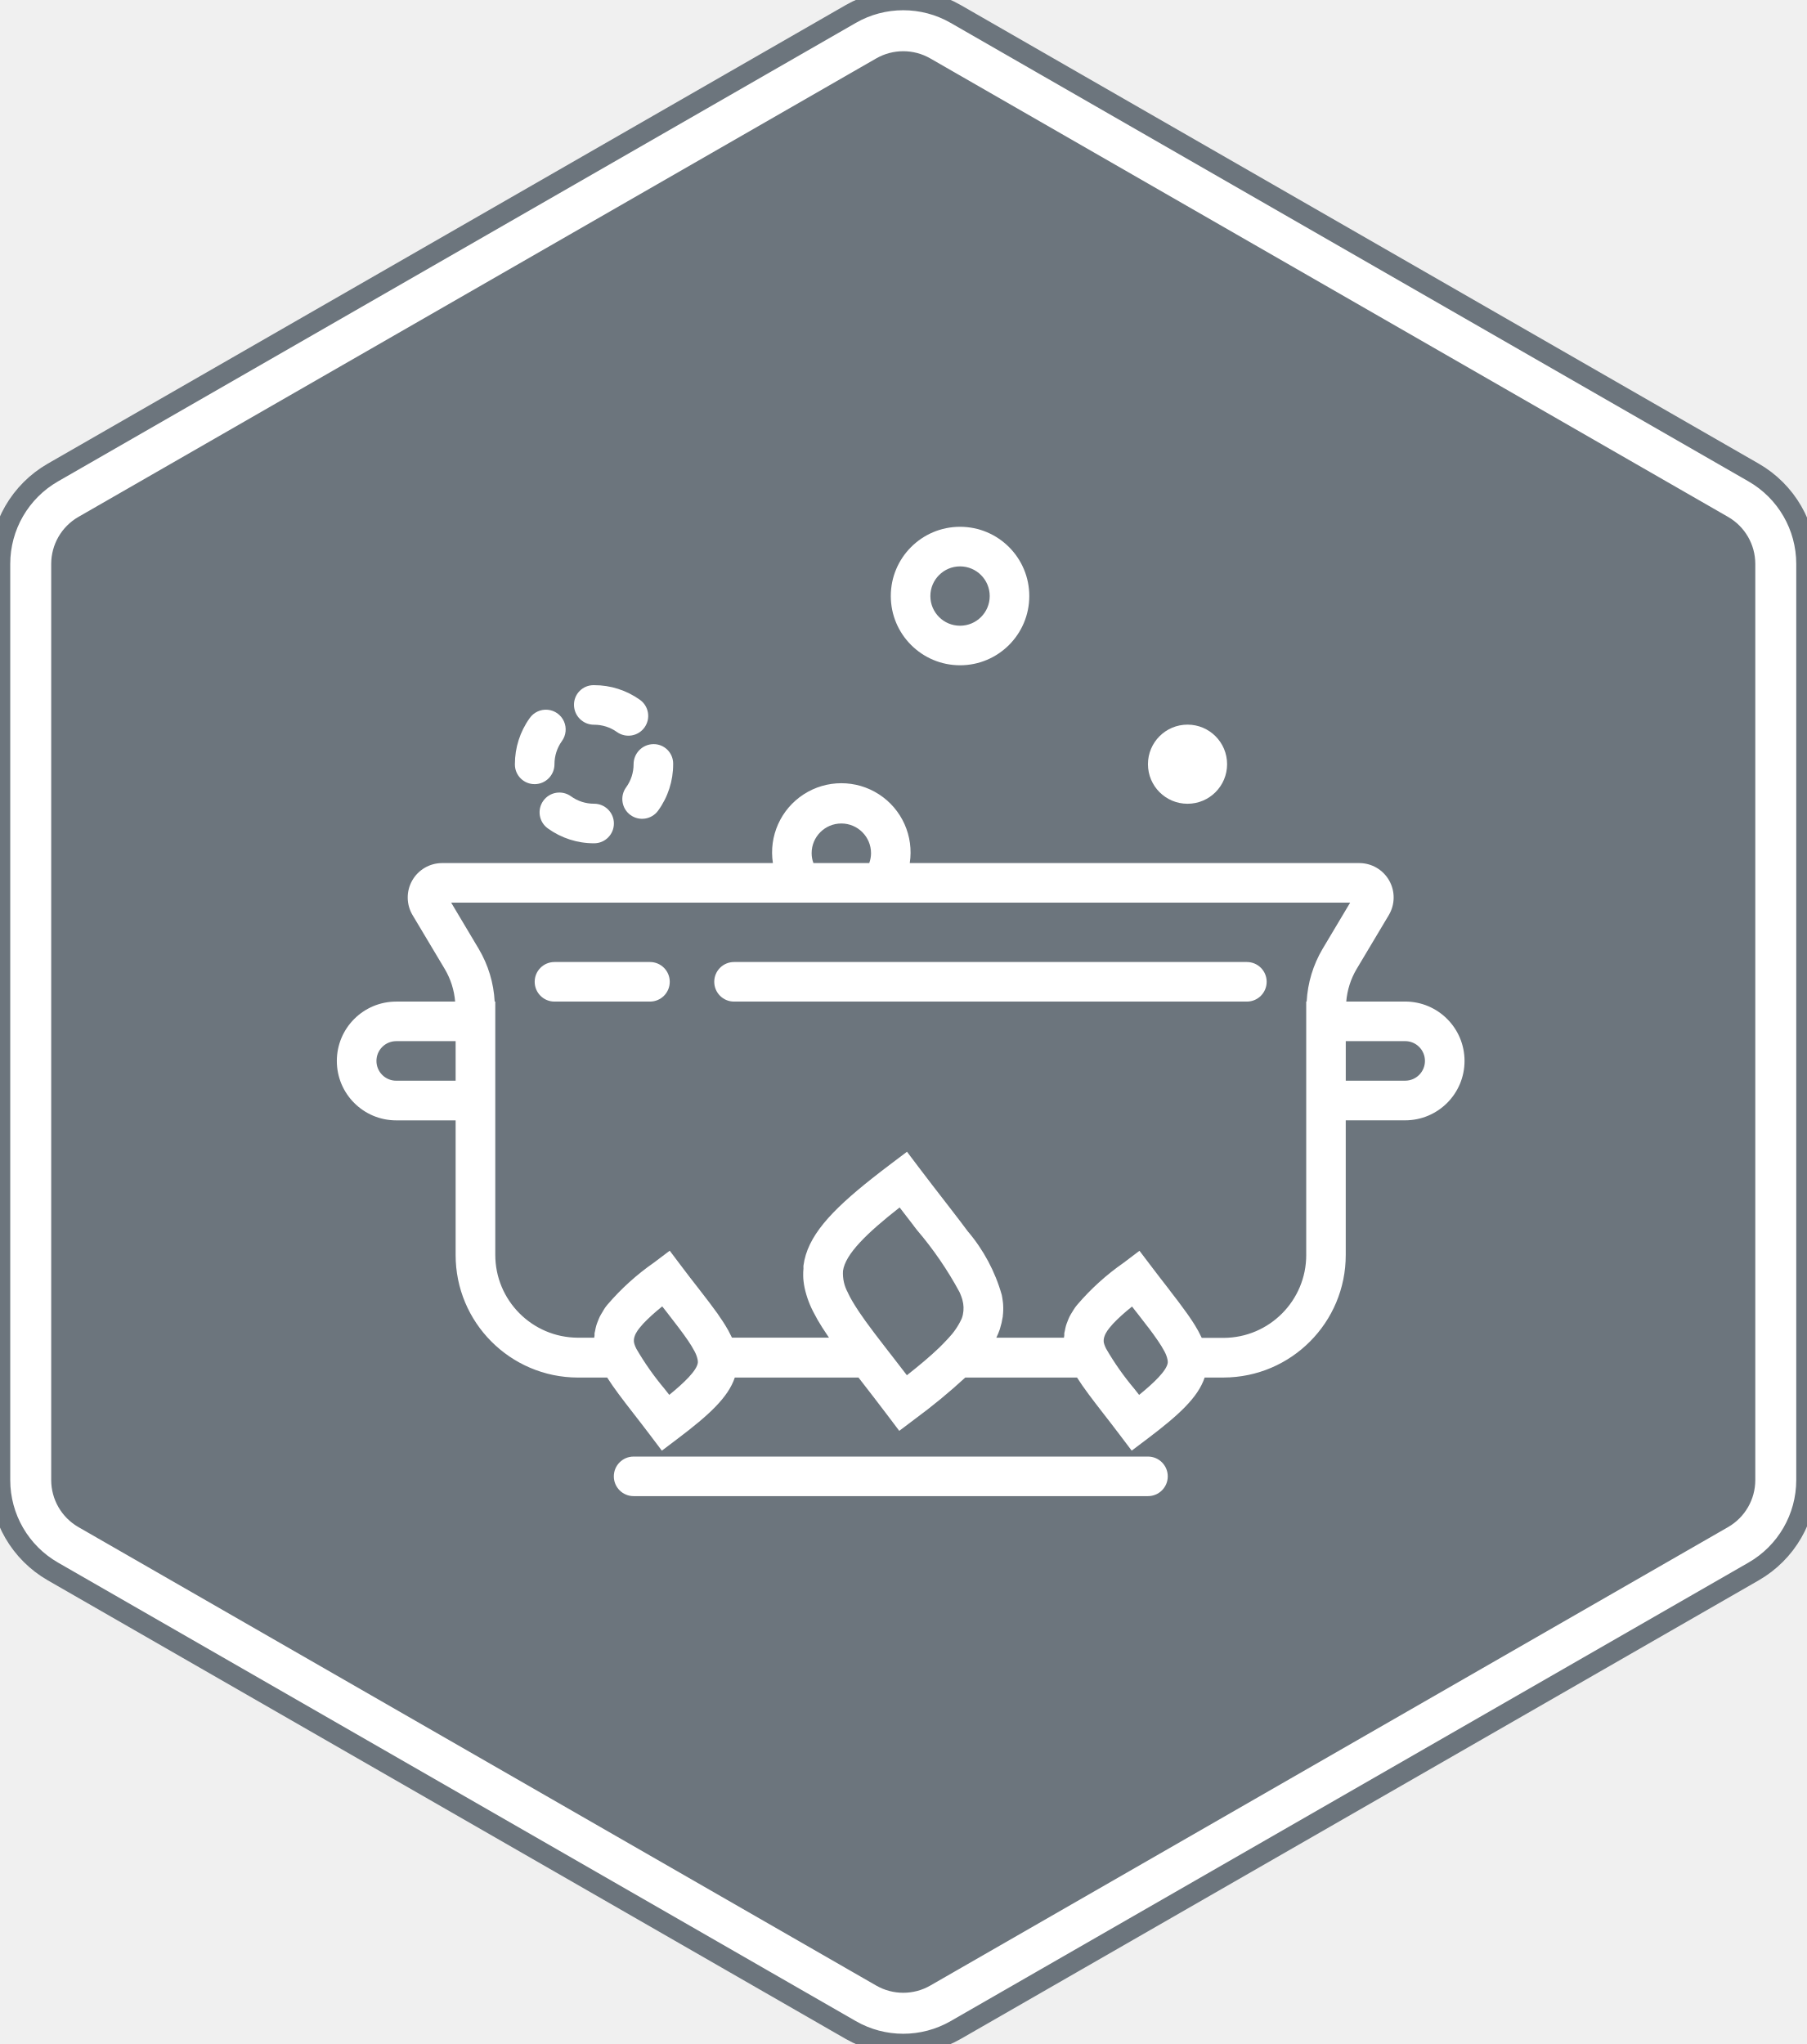
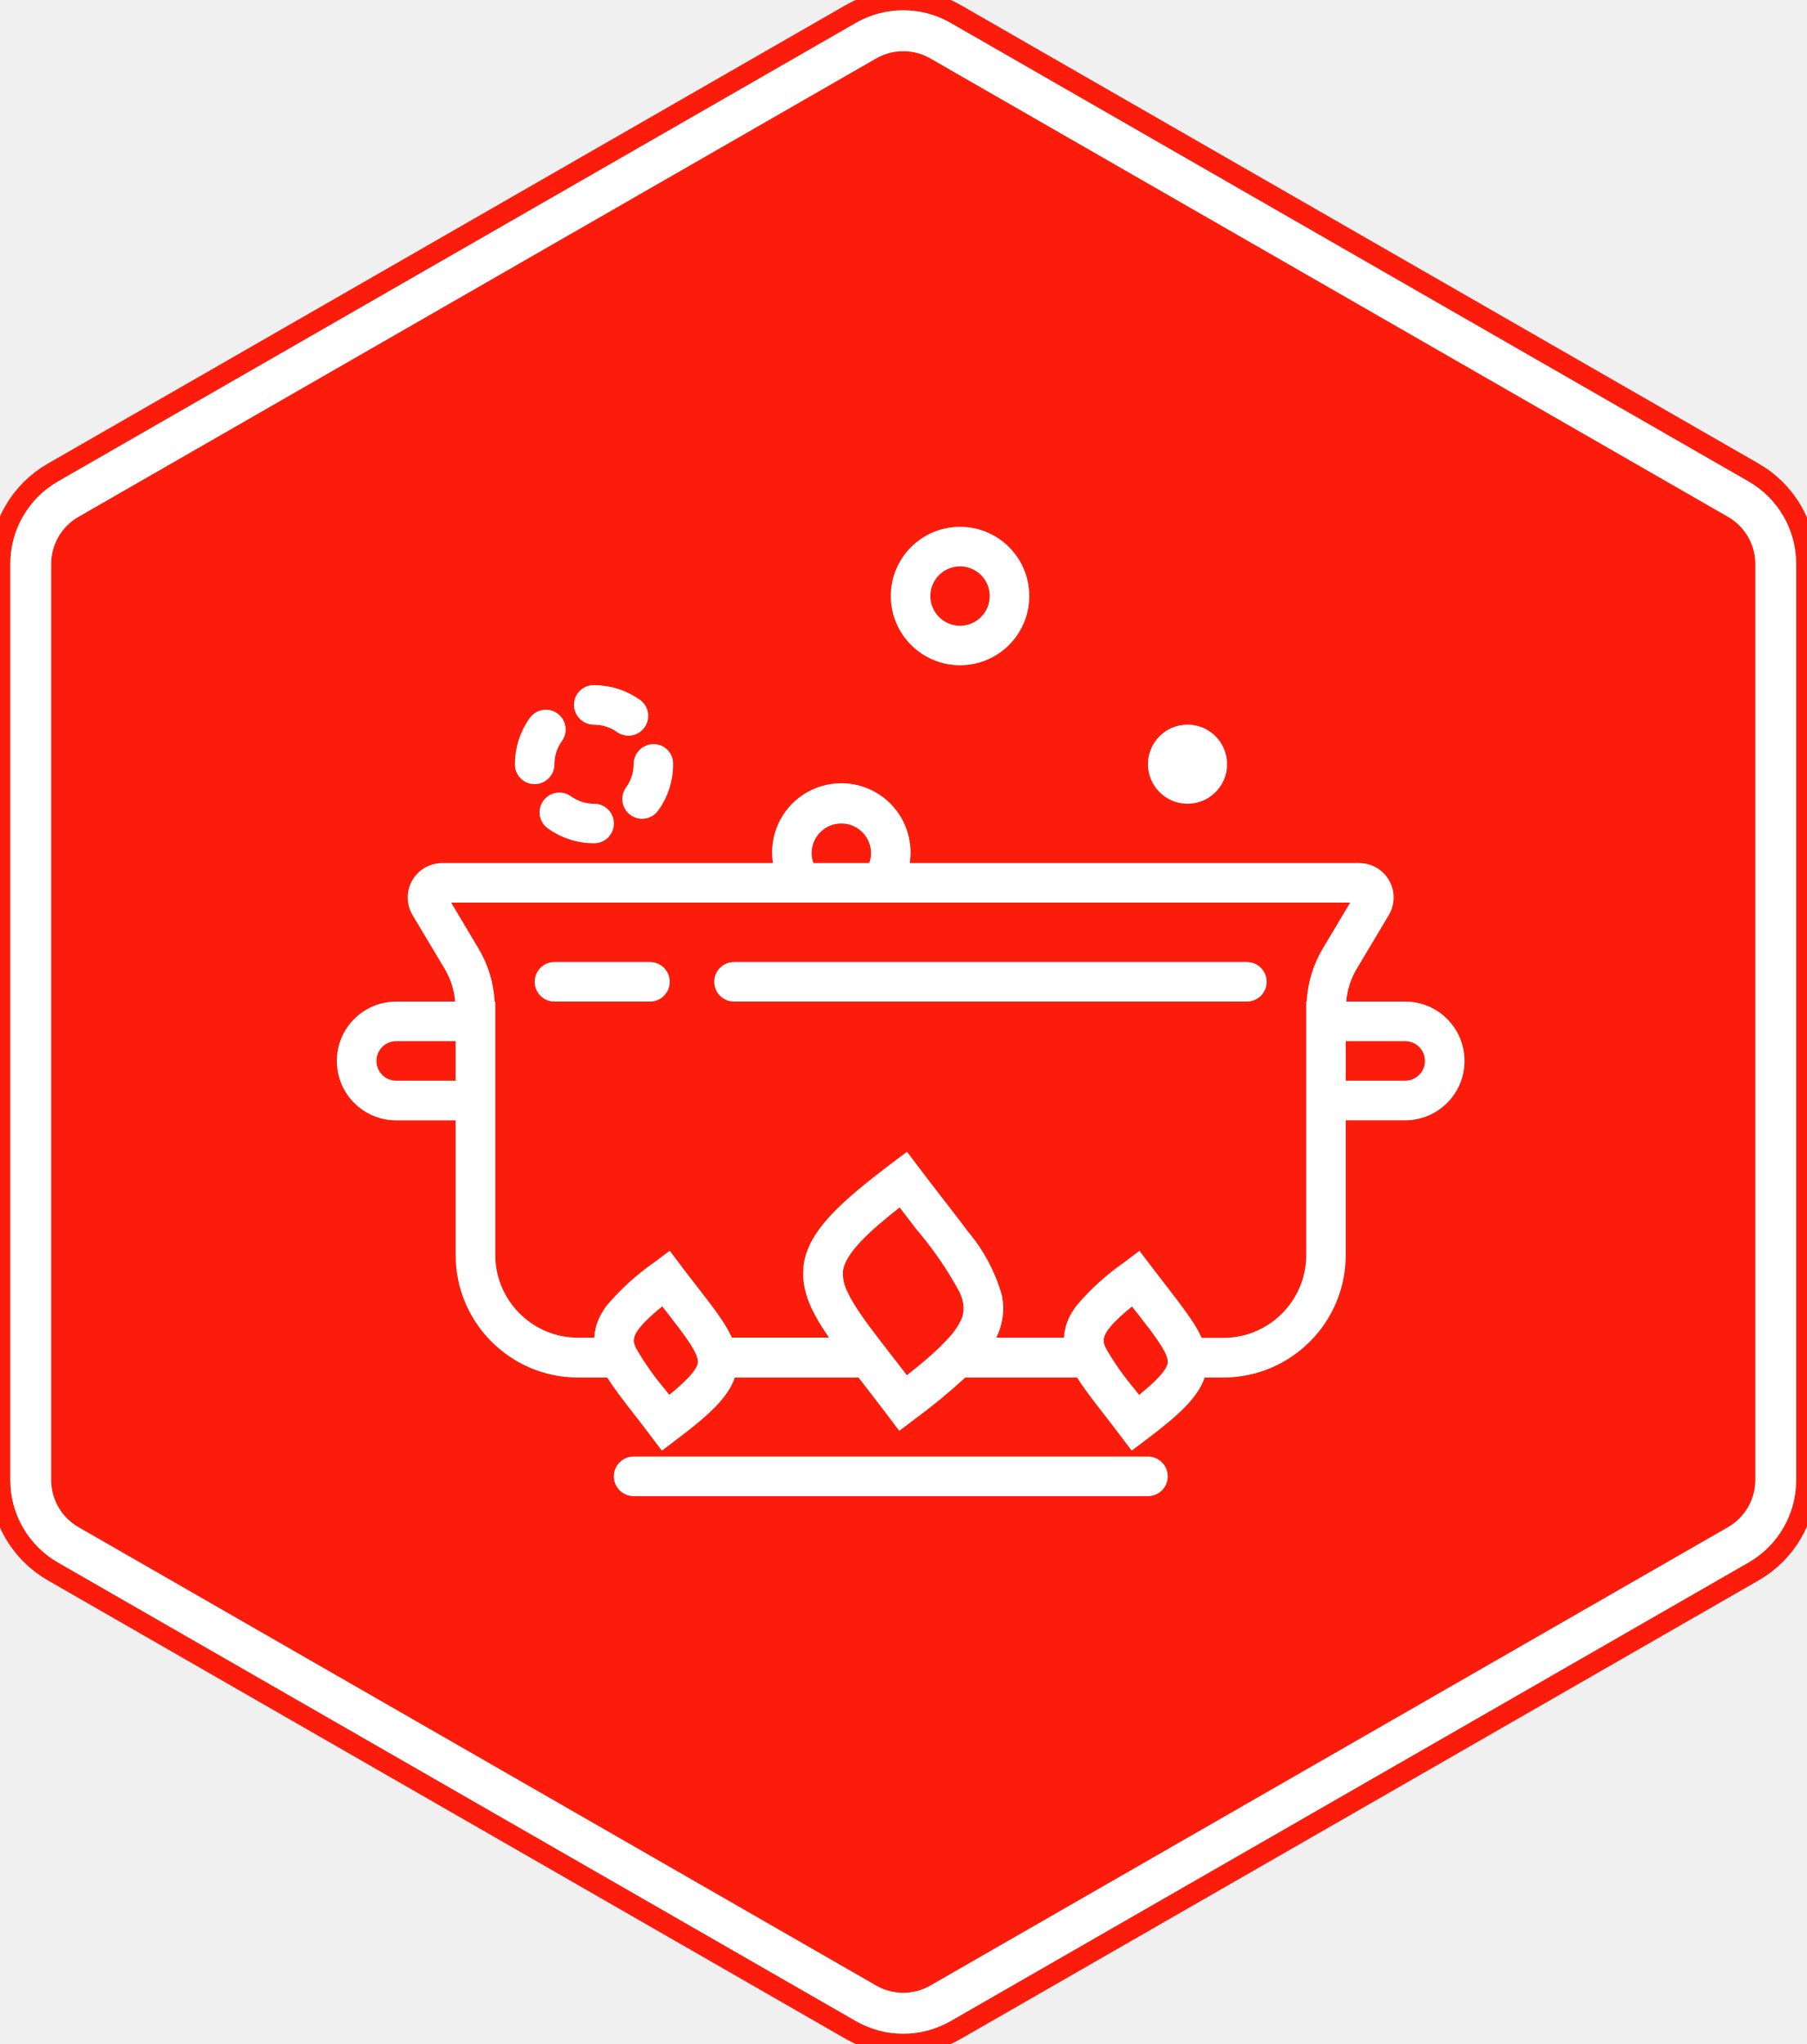
<svg xmlns="http://www.w3.org/2000/svg" width="88.202" height="99.804">
  <g data-name="Grupo 1027">
-     <g data-name="Trazado 1386" fill="#6c757d" stroke="#6c757d">
+     <g data-name="Trazado 1386" fill="#fb1c0b" stroke="#fb1c0b">
      <path d="M1.5 72.27V27.533c0-1.3.7-2.511 1.828-3.16L42.285 1.985a3.657 3.657 0 013.632 0l38.956 22.388a3.654 3.654 0 011.829 3.16V72.27c0 1.301-.7 2.512-1.829 3.16L45.917 97.82a3.657 3.657 0 01-3.632 0L3.328 75.43A3.654 3.654 0 011.5 72.27z" />
      <path d="M85.202 27.533a2.15 2.15 0 00-1.076-1.859L45.17 3.285a2.152 2.152 0 00-2.138 0L4.076 25.674A2.15 2.15 0 003 27.534V72.27a2.15 2.15 0 001.076 1.86l38.956 22.388c.66.38 1.478.38 2.138 0L84.126 74.13a2.15 2.15 0 001.076-1.86V27.533m3 0V72.27a5.145 5.145 0 01-2.581 4.46L46.664 99.12a5.145 5.145 0 01-5.127 0L2.581 76.73A5.145 5.145 0 010 72.27V27.533c0-1.841.984-3.542 2.581-4.46L41.537.684a5.145 5.145 0 015.127 0l38.957 22.389a5.145 5.145 0 012.581 4.46z" fill="#fff" />
    </g>
    <g fill="#fff">
      <path data-name="Trazado 1614" d="M68.606 48.903h-2.875a3.712 3.712 0 01.5-1.578l1.576-2.641a1.68 1.68 0 00-1.439-2.542H44.419a3.381 3.381 0 10-6.682 0H21.581a1.681 1.681 0 00-1.435 2.545l1.576 2.639a3.709 3.709 0 01.5 1.579h-2.876a2.9 2.9 0 100 5.8h2.9v6.568a5.983 5.983 0 005.962 5.99h1.438c.324.512.752 1.069 1.27 1.736.25.322.524.674.817 1.062l.582.771.771-.583c1.526-1.153 2.466-2.015 2.791-2.987h6.039l.14.181c.387.5.813 1.047 1.268 1.651l.582.771.771-.582a28.894 28.894 0 002.453-2.021h5.456c.323.512.752 1.069 1.269 1.736.25.321.523.673.817 1.062l.583.771.771-.582c1.527-1.153 2.467-2.015 2.791-2.987h.929a5.982 5.982 0 005.96-5.99v-6.569h2.9a2.9 2.9 0 000-5.8zm-28.978-7.244a1.45 1.45 0 112.9 0 1.4 1.4 0 01-.087.483h-2.726a1.391 1.391 0 01-.087-.483zm-20.282 11.11a.966.966 0 110-1.932h2.9v1.932zm13.335 15.344l-.236-.3a13.767 13.767 0 01-1.374-1.954 1.91 1.91 0 01-.057-.123 1.235 1.235 0 01-.055-.168.6.6 0 01.026-.317.834.834 0 01.064-.149 1.4 1.4 0 01.084-.138 2.924 2.924 0 01.212-.263c.021-.024.036-.044.059-.069.121-.128.258-.261.409-.4s.32-.281.52-.444l.236.3c.4.518.76.98 1.027 1.374a5.1 5.1 0 01.315.519l.014.027a1.412 1.412 0 01.138.387.53.53 0 01.009.146c-.053.387-.679.984-1.392 1.565zm11.929-8.261l.164.211a17.386 17.386 0 012.076 3.03l.03.069a2.469 2.469 0 01.1.274c0 .011.006.023.009.034a1.5 1.5 0 01.024.718c-.012.045-.019.089-.036.134l-.027.074a3.538 3.538 0 01-.656.958c-.077.083-.157.168-.244.257l-.2.2c-.43.413-.96.859-1.571 1.339l-.694-.9-.212-.272-.217-.281-.384-.5-.1-.132c-.11-.146-.215-.286-.315-.424l-.115-.158q-.145-.2-.272-.39c-.028-.04-.053-.08-.08-.12a9.707 9.707 0 01-.282-.452 4.26 4.26 0 01-.2-.378l-.01-.025a1.946 1.946 0 01-.239-1.061c.11-.821 1.163-1.844 2.765-3.1.242.317.474.615.693.9zm11.01 8.261l-.236-.3a13.586 13.586 0 01-1.379-1.962l-.05-.109a1.155 1.155 0 01-.063-.193.612.612 0 01.031-.29.834.834 0 01.066-.155c.024-.042.05-.088.082-.135a2.78 2.78 0 01.213-.265c.021-.023.034-.042.058-.068.121-.129.259-.262.41-.4s.32-.28.52-.441l.137.177.1.126.082.105c.145.187.284.367.415.539l.08.1c.161.215.307.414.433.6l.026.038a5.059 5.059 0 01.306.5l.018.035a1.391 1.391 0 01.137.384.533.533 0 01.009.146c-.055.385-.681.982-1.395 1.563zm8.157-6.845a4.049 4.049 0 01-4.03 4.058h-1.071c-.008-.018-.02-.037-.028-.054a5.323 5.323 0 00-.303-.558 10.202 10.202 0 00-.274-.418c-.033-.047-.066-.1-.1-.144a22.55 22.55 0 00-.344-.469l-.1-.136-.343-.446-.15-.2c-.25-.321-.523-.672-.816-1.06l-.583-.768-.771.583a11.987 11.987 0 00-2.263 2.047c-.039.052-.086.1-.121.155-.047.067-.084.136-.126.2s-.095.153-.134.23-.064.149-.094.223-.057.142-.078.214a2.354 2.354 0 00-.056.249c-.008.04-.021.079-.027.118s0 .068 0 .1-.016.082-.018.125h-3.301a3.657 3.657 0 00.168-.406c.008-.024.012-.048.02-.071a3.173 3.173 0 00.116-.5c0-.016.009-.031.011-.047s0-.021 0-.032a2.991 2.991 0 00.018-.545c0-.057-.011-.114-.017-.171a4.057 4.057 0 00-.05-.313 8.271 8.271 0 00-1.665-3.115 33.147 33.147 0 00-.359-.478c-.095-.124-.194-.255-.294-.383s-.213-.276-.321-.417l-.14-.181c-.387-.5-.812-1.047-1.268-1.651l-.581-.77-.771.582q-.49.369-.926.714c-2.031 1.608-3.17 2.84-3.358 4.263-.006.046 0 .092 0 .138a3.084 3.084 0 00-.013.378c0 .079.008.158.016.238a3.343 3.343 0 00.055.343 4.732 4.732 0 00.483 1.275c.047.09.095.181.147.273a11.795 11.795 0 00.466.736c.031.046.059.091.092.137h-4.736c-.01-.022-.025-.046-.036-.068a4.944 4.944 0 00-.302-.552 7.663 7.663 0 00-.265-.4 4.883 4.883 0 01-.1-.15c-.114-.16-.238-.328-.369-.5l-.057-.076c-.16-.21-.329-.43-.512-.665l-.084-.108c-.229-.295-.469-.6-.733-.954l-.582-.772-.771.582a12.031 12.031 0 00-2.265 2.048c-.04.051-.085.1-.121.155-.047.068-.085.137-.126.207s-.095.152-.132.228-.064.149-.094.224-.056.142-.077.213a2.462 2.462 0 00-.056.249c-.008.039-.021.078-.027.118s0 .068 0 .1a1.233 1.233 0 00-.018.124h-.8a4.048 4.048 0 01-4.03-4.058V48.903h-.03a5.623 5.623 0 00-.776-2.568l-1.348-2.262h43.894l-1.349 2.262a5.646 5.646 0 00-.775 2.567h-.022v12.363zm4.83-8.5h-2.9v-1.932h2.9a.966.966 0 010 1.932zm0 0" />
      <path data-name="Trazado 1615" d="M46.874 32.484a3.381 3.381 0 10-3.381-3.381 3.384 3.384 0 003.381 3.381zm0-4.829a1.449 1.449 0 11-1.449 1.449 1.451 1.451 0 011.449-1.449zm0 0" />
      <path data-name="Trazado 1616" d="M59.913 37.314a1.932 1.932 0 11-1.932-1.932 1.932 1.932 0 011.932 1.932zm0 0" />
      <path data-name="Trazado 1617" d="M30.935 37.314a1.917 1.917 0 01-.367 1.134.966.966 0 001.565 1.133 3.839 3.839 0 00.734-2.267v-.032a.951.951 0 00-.966-.948.98.98 0 00-.966.98zm0 0" />
      <path data-name="Trazado 1618" d="M29.004 35.387a1.914 1.914 0 011.118.356.966.966 0 101.122-1.573 3.84 3.84 0 00-2.241-.715h-.025a.954.954 0 00-.953.966.975.975 0 00.978.966zm0 0" />
      <path data-name="Trazado 1619" d="M26.106 38.289a.972.972 0 00.966-.975 1.926 1.926 0 01.362-1.127.966.966 0 10-1.572-1.123 3.853 3.853 0 00-.722 2.25v.017a.959.959 0 00.966.957zm0 0" />
      <path data-name="Trazado 1620" d="M26.527 39.1a.966.966 0 00.219 1.348 3.837 3.837 0 002.257.728h.009a.966.966 0 00-.008-1.932 1.912 1.912 0 01-1.128-.364.966.966 0 00-1.349.22zm0 0" />
      <path data-name="Trazado 1621" d="M56.049 71.121H30.936a.966.966 0 100 1.932H56.05a.966.966 0 100-1.932zm0 0" />
      <path data-name="Trazado 1622" d="M60.879 46.973h-25.04a.966.966 0 000 1.932h25.04a.966.966 0 000-1.932zm0 0" />
      <path data-name="Trazado 1623" d="M31.734 46.973h-4.662a.966.966 0 000 1.932h4.663a.966.966 0 100-1.932zm0 0" />
    </g>
  </g>
</svg>
